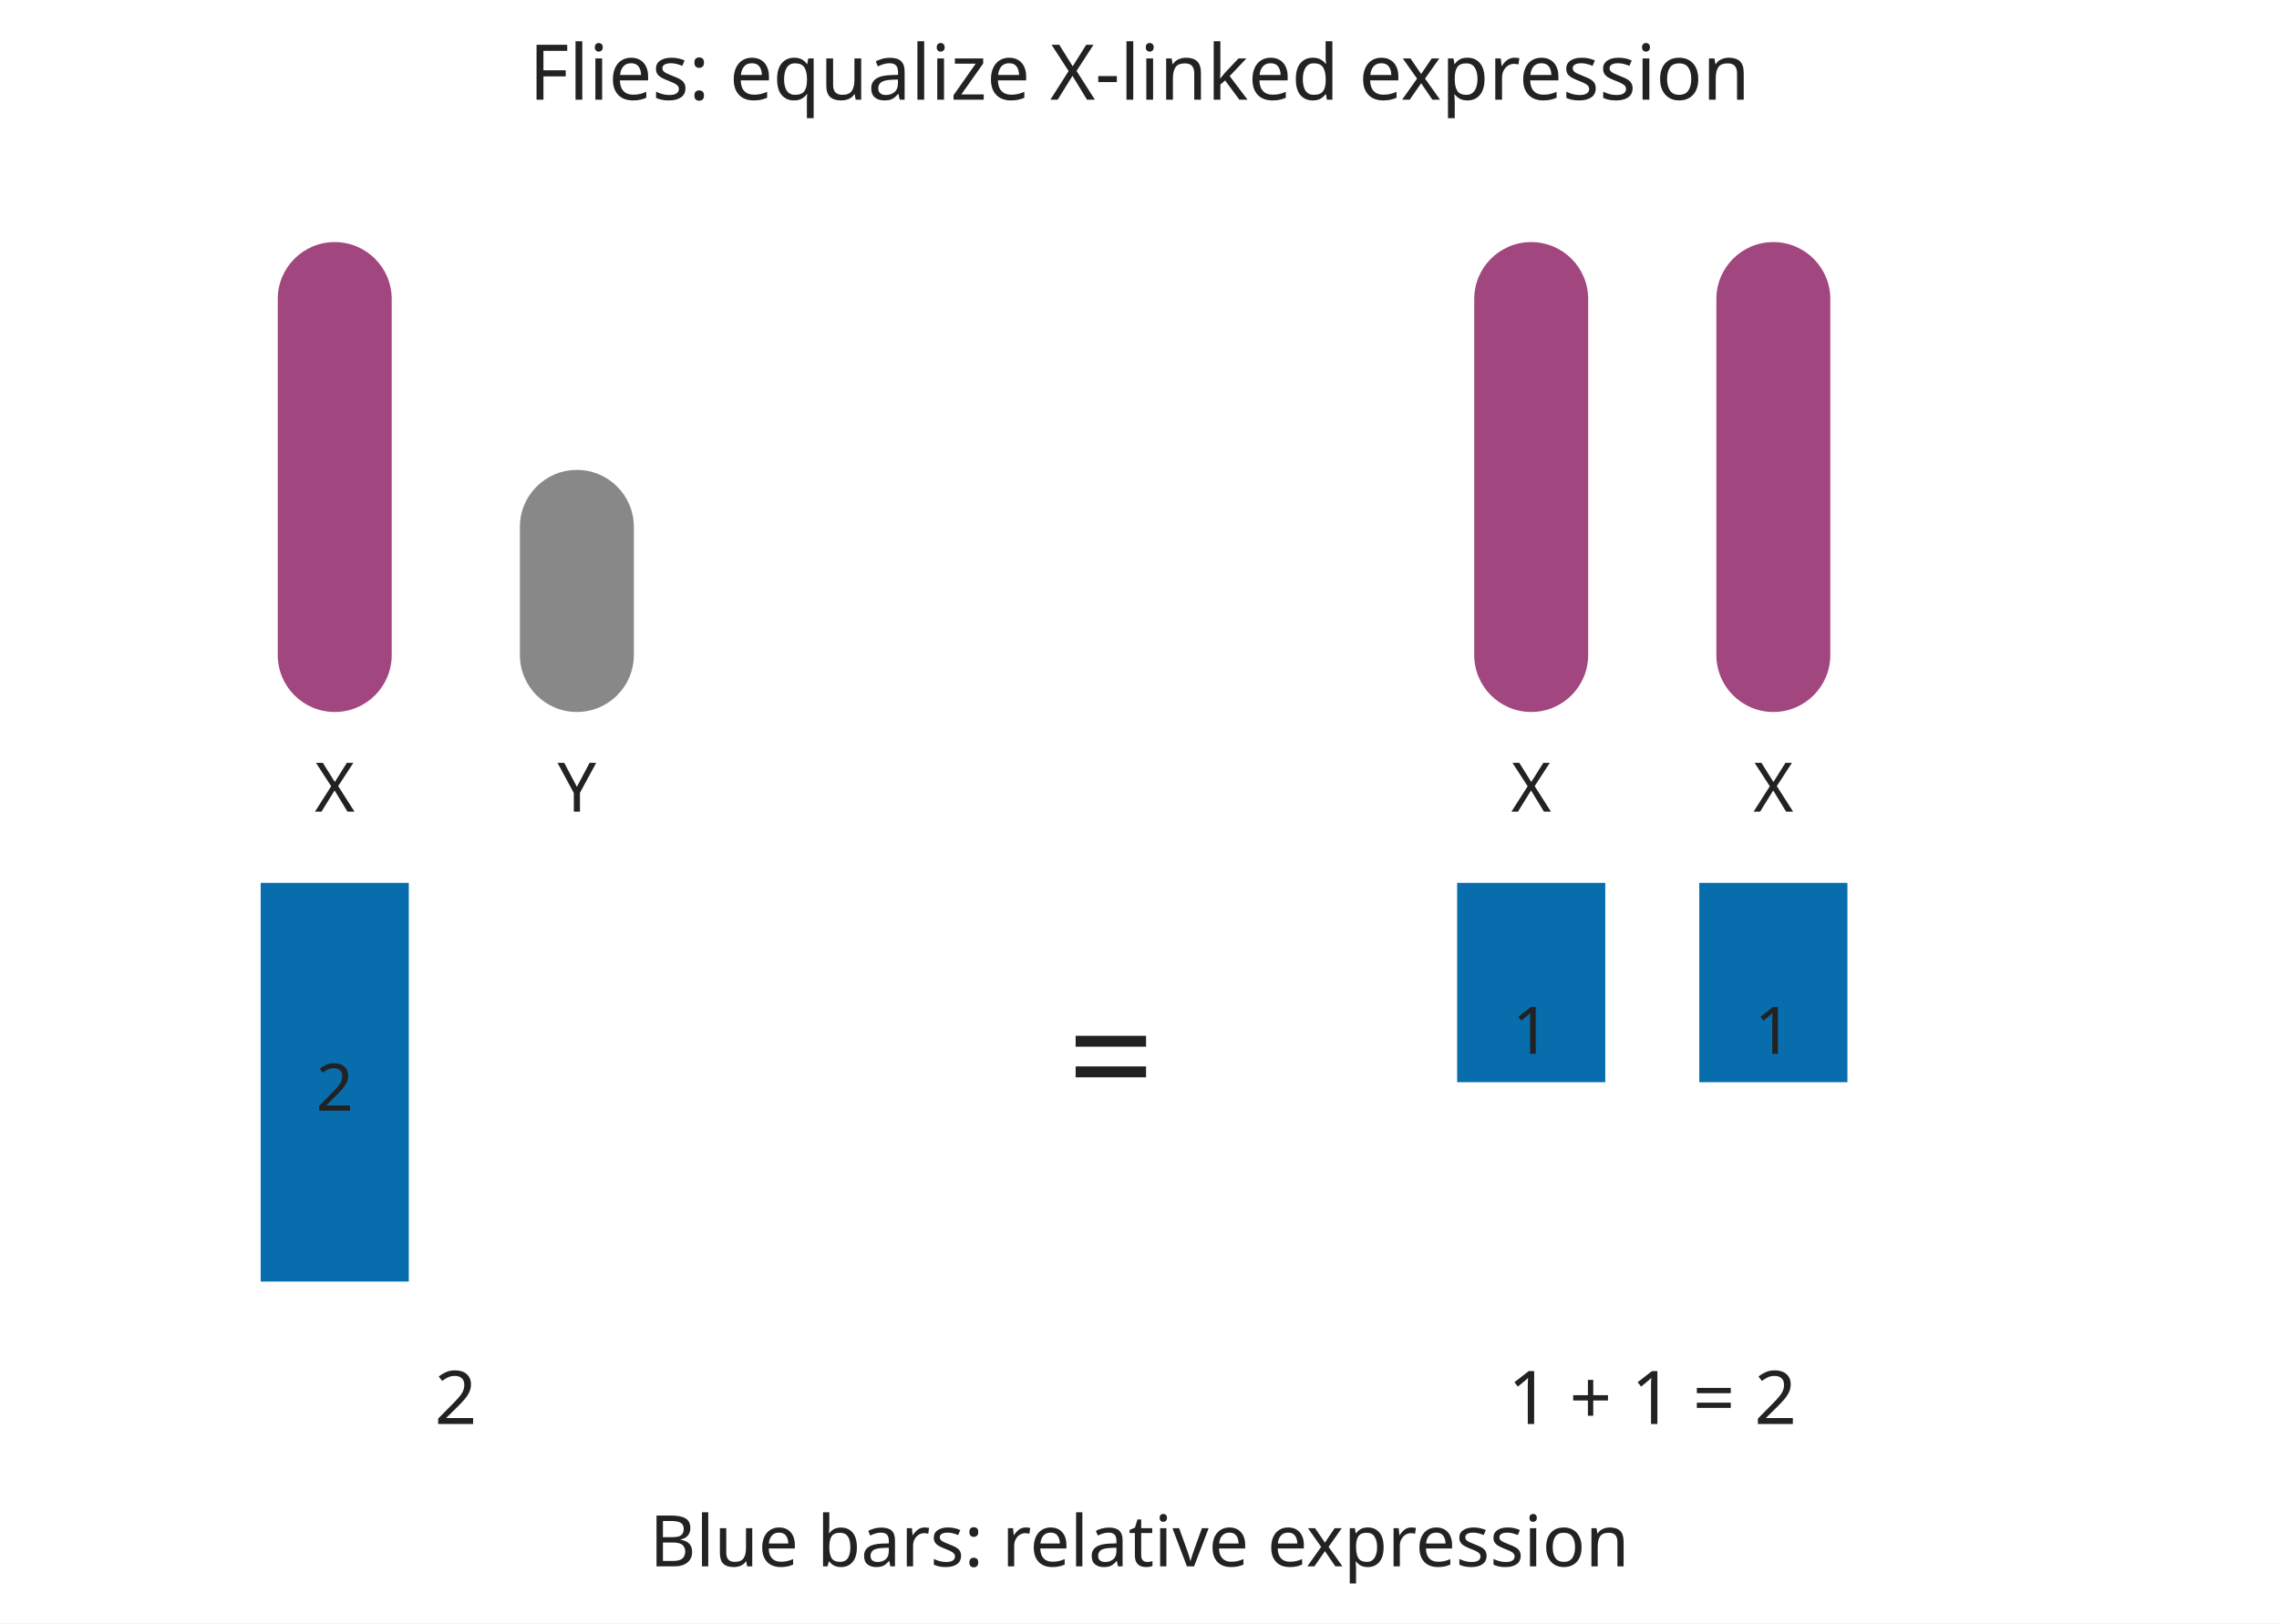
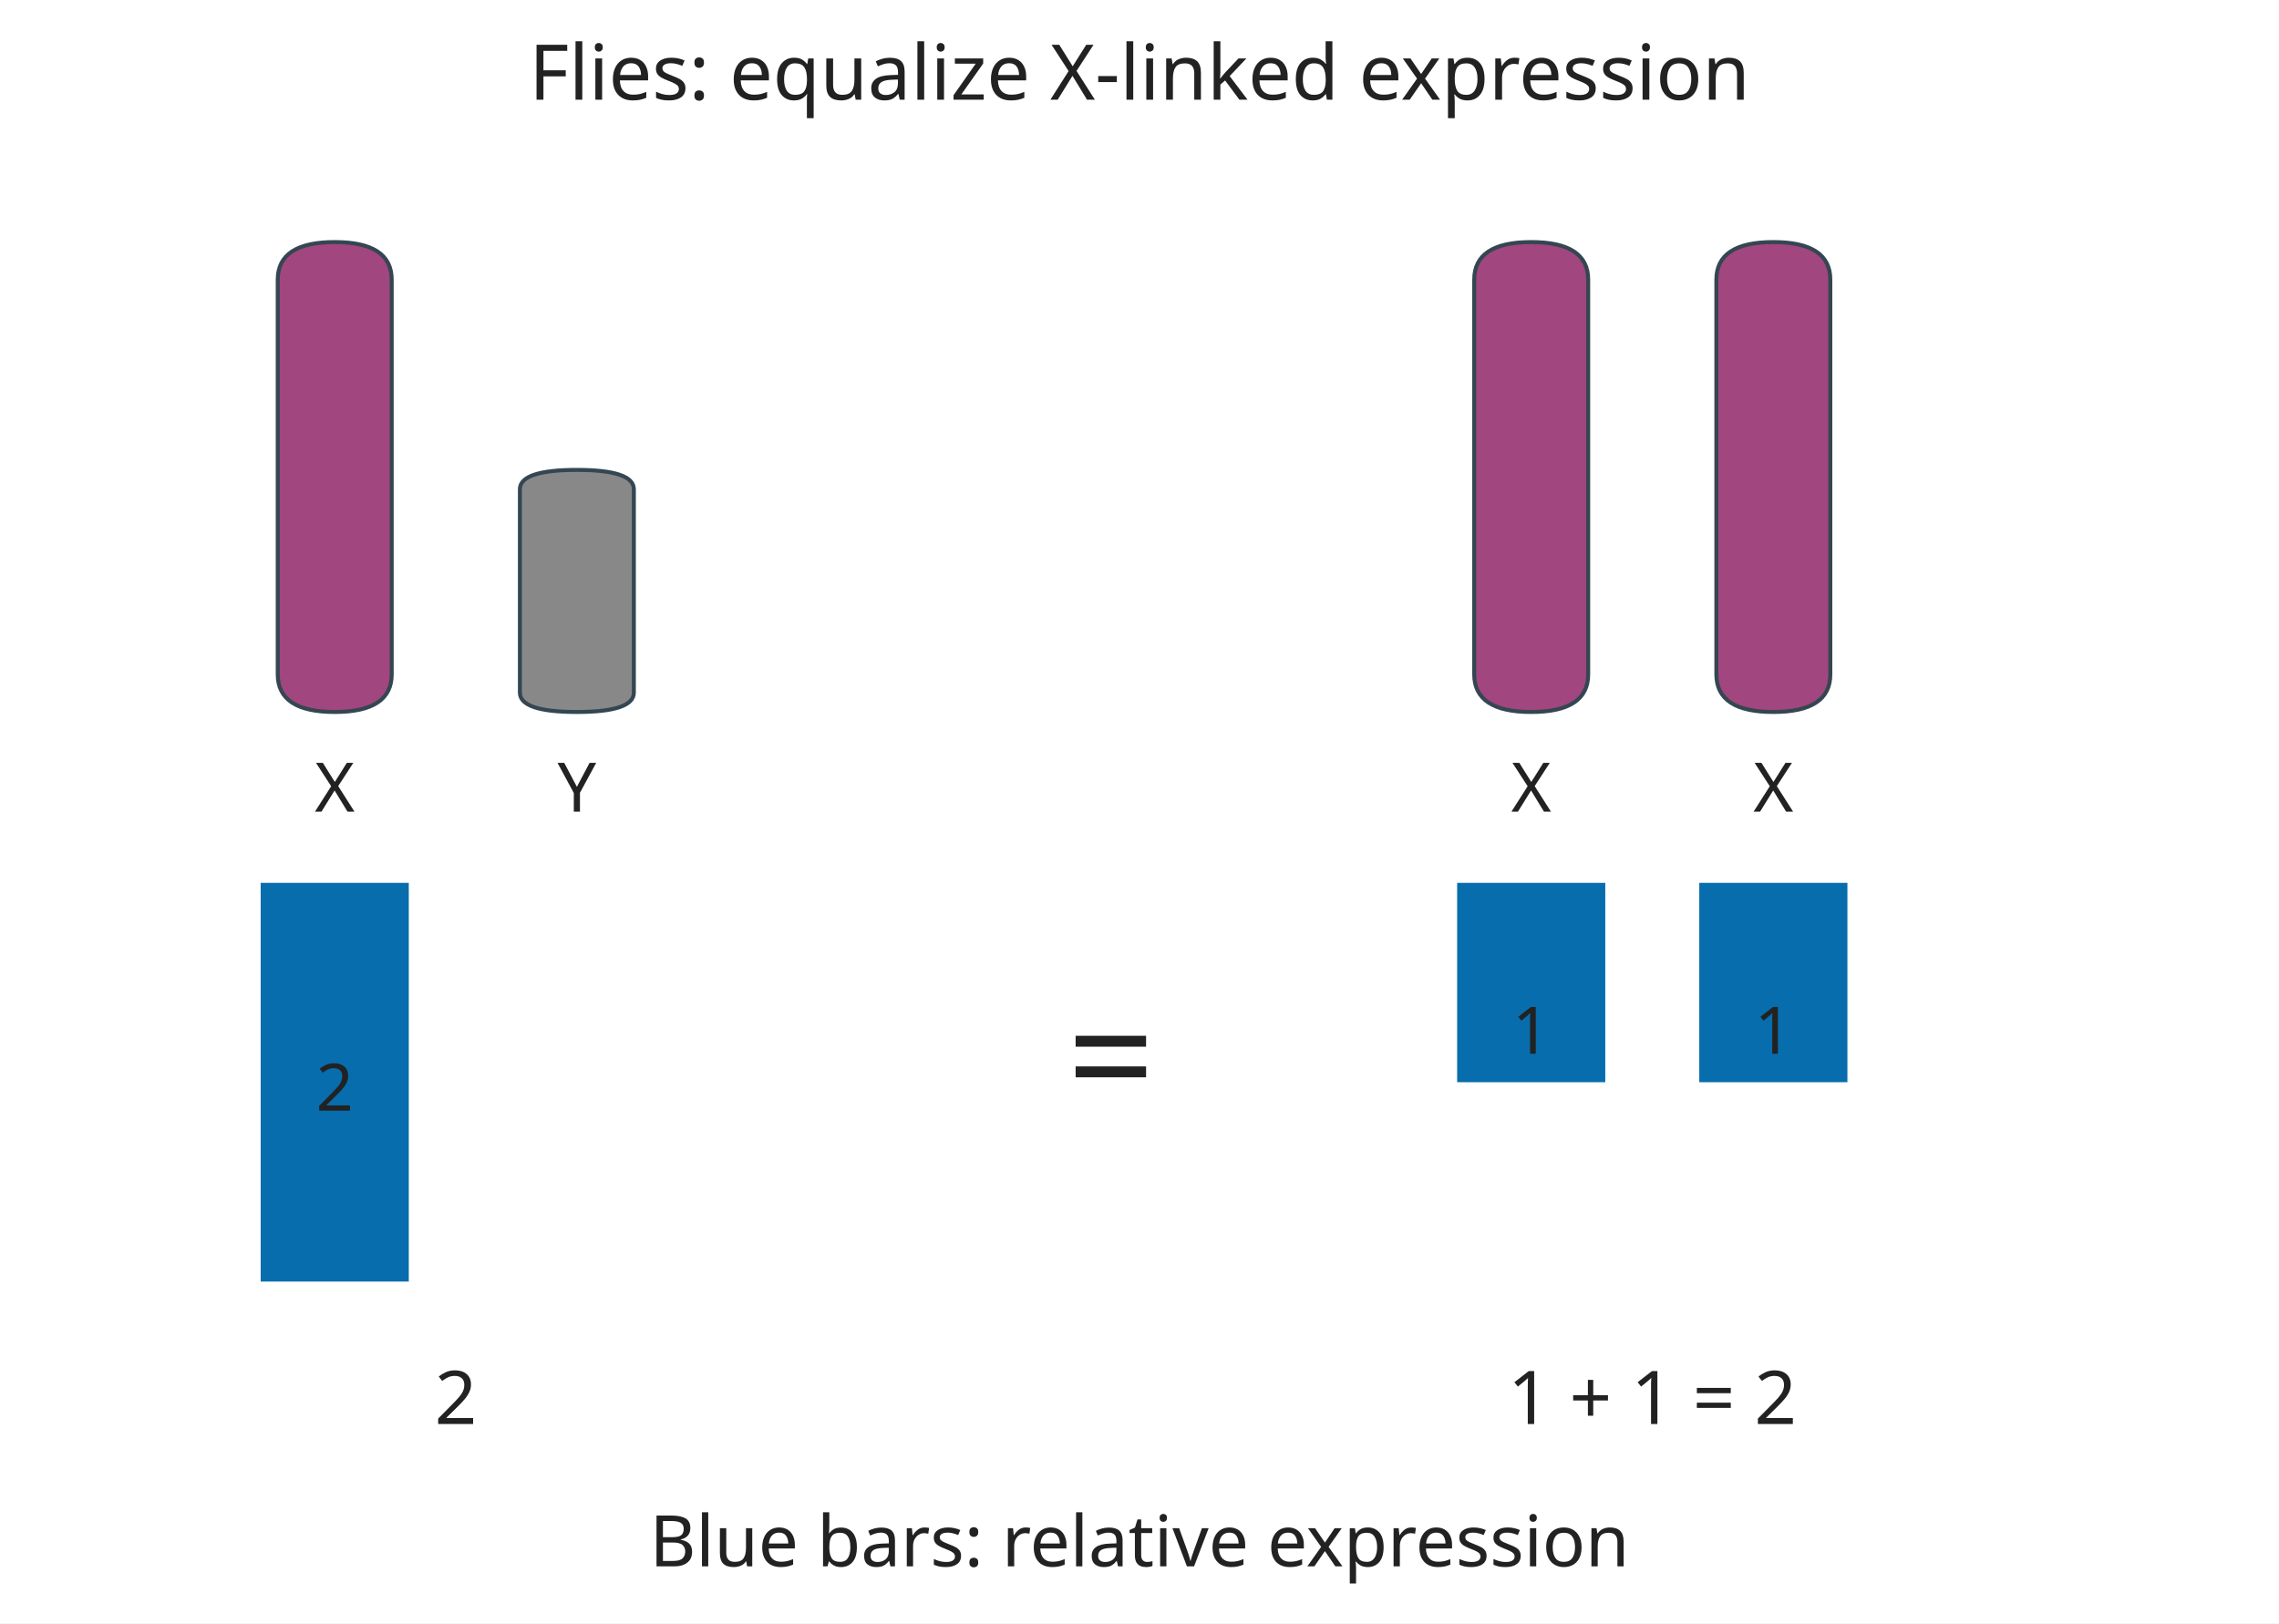
<svg xmlns="http://www.w3.org/2000/svg" width="800" height="570" viewBox="0 0 800 570" role="img" aria-labelledby="title desc">
  <rect width="800" height="570" fill="white" />
-   <rect x="97.5" y="85" width="40" height="165" rx="20" fill="#A1467E" />
+   <g data-lect12c-chromosome="true" transform="translate(97.5 85.0)" id="flies_dosage-drawn-chromosome-1" data-lect12c-input="97.5,85,40,165,#A1467E">
+     <g id="flies_dosage-drawn-chromosome-1-body">
+       <defs>
+         <clipPath id="flies_dosage-drawn-chromosome-1-body-clip">
+           <path d="M 13.2 0 H 151.8 Q 165.0 0 165.0 20.0 Q 165.0 40.0 151.8 40.0L 151.8 40.0 H 13.2 Q 0 40.0 0 20.0 Q 0 0 13.2 0 Z" transform="matrix(0 1 1 0 0 0) " />
+         </clipPath>
+       </defs>
+       <g clip-path="url(#flies_dosage-drawn-chromosome-1-body-clip)">
+         <path d="M 13.2 0 H 151.8 Q 165.0 0 165.0 20.0 Q 165.0 40.0 151.8 40.0L 151.8 40.0 H 13.2 Q 0 40.0 0 20.0 Q 0 0 13.2 0 Z" fill="#A1467E" transform="matrix(0 1 1 0 0 0) " />
+         <rect x="13.2" y="0" width="151.8" height="40.0" fill="#A1467E" transform="matrix(0 1 1 0 0 0) " />
+         <g id="flies_dosage-drawn-chromosome-1-body-region-0">
+           <rect x="13.2" y="0" width="138.6" height="40.0" fill="#A1467E" transform="matrix(0 1 1 0 0 0) " />
+         </g>
+       </g>
+       <path d="M 13.2 0 H 151.8 Q 165.0 0 165.0 20.0 Q 165.0 40.0 151.8 40.0L 151.8 40.0 H 13.2 Q 0 40.0 0 20.0 Q 0 0 13.2 0 Z" fill="none" stroke="#344651" stroke-width="1.4" transform="matrix(0 1 1 0 0 0) " />
+     </g>
+   </g>
  <text x="117.5" y="285" font-family="Atkinson Hyperlegible Next" font-size="24" text-anchor="middle" fill="#222">X</text>
  <rect x="91.5" y="310" width="52" height="140" fill="#076DAD" />
  <text x="117.5" y="390" font-family="Atkinson Hyperlegible Next" font-size="23" text-anchor="middle" fill="#222">2</text>
-   <rect x="182.5" y="165" width="40" height="85" rx="20" fill="#888" />
+   <g data-lect12c-chromosome="true" transform="translate(182.5 165.0)" id="flies_dosage-drawn-chromosome-2" data-lect12c-input="182.5,165,40,85,#888">
+     <g id="flies_dosage-drawn-chromosome-2-body">
+       <defs>
+         <clipPath id="flies_dosage-drawn-chromosome-2-body-clip">
+           <path d="M 6.8 0 H 78.2 Q 85.0 0 85.0 20.0 Q 85.0 40.0 78.2 40.0L 78.2 40.0 H 6.8 Q 0 40.0 0 20.0 Q 0 0 6.8 0 Z" transform="matrix(0 1 1 0 0 0) " />
+         </clipPath>
+       </defs>
+       <g clip-path="url(#flies_dosage-drawn-chromosome-2-body-clip)">
+         <path d="M 6.8 0 H 78.2 Q 85.0 0 85.0 20.0 Q 85.0 40.0 78.2 40.0L 78.2 40.0 H 6.8 Q 0 40.0 0 20.0 Q 0 0 6.8 0 Z" fill="#888888" transform="matrix(0 1 1 0 0 0) " />
+         <rect x="6.8" y="0" width="78.2" height="40.0" fill="#888888" transform="matrix(0 1 1 0 0 0) " />
+         <g id="flies_dosage-drawn-chromosome-2-body-region-0">
+           <rect x="6.8" y="0" width="71.4" height="40.0" fill="#888888" transform="matrix(0 1 1 0 0 0) " />
+         </g>
+       </g>
+       <path d="M 6.8 0 H 78.2 Q 85.0 0 85.0 20.0 Q 85.0 40.0 78.2 40.0L 78.2 40.0 H 6.8 Q 0 40.0 0 20.0 Q 0 0 6.8 0 Z" fill="none" stroke="#344651" stroke-width="1.4" transform="matrix(0 1 1 0 0 0) " />
+     </g>
+   </g>
  <text x="202.5" y="285" font-family="Atkinson Hyperlegible Next" font-size="24" text-anchor="middle" fill="#222">Y</text>
  <text x="160" y="500" font-family="Atkinson Hyperlegible Next" font-size="26" text-anchor="middle" fill="#222">2</text>
-   <rect x="517.5" y="85" width="40" height="165" rx="20" fill="#A1467E" />
+   <g data-lect12c-chromosome="true" transform="translate(517.5 85.0)" id="flies_dosage-drawn-chromosome-3" data-lect12c-input="517.5,85,40,165,#A1467E">
+     <g id="flies_dosage-drawn-chromosome-3-body">
+       <defs>
+         <clipPath id="flies_dosage-drawn-chromosome-3-body-clip">
+           <path d="M 13.2 0 H 151.8 Q 165.0 0 165.0 20.0 Q 165.0 40.0 151.8 40.0L 151.8 40.0 H 13.2 Q 0 40.0 0 20.0 Q 0 0 13.2 0 Z" transform="matrix(0 1 1 0 0 0) " />
+         </clipPath>
+       </defs>
+       <g clip-path="url(#flies_dosage-drawn-chromosome-3-body-clip)">
+         <path d="M 13.2 0 H 151.8 Q 165.0 0 165.0 20.0 Q 165.0 40.0 151.8 40.0L 151.8 40.0 H 13.2 Q 0 40.0 0 20.0 Q 0 0 13.2 0 Z" fill="#A1467E" transform="matrix(0 1 1 0 0 0) " />
+         <rect x="13.2" y="0" width="151.8" height="40.0" fill="#A1467E" transform="matrix(0 1 1 0 0 0) " />
+         <g id="flies_dosage-drawn-chromosome-3-body-region-0">
+           <rect x="13.2" y="0" width="138.6" height="40.0" fill="#A1467E" transform="matrix(0 1 1 0 0 0) " />
+         </g>
+       </g>
+       <path d="M 13.2 0 H 151.8 Q 165.0 0 165.0 20.0 Q 165.0 40.0 151.8 40.0L 151.8 40.0 H 13.2 Q 0 40.0 0 20.0 Q 0 0 13.2 0 Z" fill="none" stroke="#344651" stroke-width="1.4" transform="matrix(0 1 1 0 0 0) " />
+     </g>
+   </g>
  <text x="537.5" y="285" font-family="Atkinson Hyperlegible Next" font-size="24" text-anchor="middle" fill="#222">X</text>
  <rect x="511.5" y="310" width="52" height="70" fill="#076DAD" />
  <text x="537.5" y="370.0" font-family="Atkinson Hyperlegible Next" font-size="23" text-anchor="middle" fill="#222">1</text>
-   <rect x="602.5" y="85" width="40" height="165" rx="20" fill="#A1467E" />
+   <g data-lect12c-chromosome="true" transform="translate(602.5 85.0)" id="flies_dosage-drawn-chromosome-4" data-lect12c-input="602.5,85,40,165,#A1467E">
+     <g id="flies_dosage-drawn-chromosome-4-body">
+       <defs>
+         <clipPath id="flies_dosage-drawn-chromosome-4-body-clip">
+           <path d="M 13.2 0 H 151.8 Q 165.0 0 165.0 20.0 Q 165.0 40.0 151.8 40.0L 151.8 40.0 H 13.2 Q 0 40.0 0 20.0 Q 0 0 13.2 0 Z" transform="matrix(0 1 1 0 0 0) " />
+         </clipPath>
+       </defs>
+       <g clip-path="url(#flies_dosage-drawn-chromosome-4-body-clip)">
+         <path d="M 13.2 0 H 151.8 Q 165.0 0 165.0 20.0 Q 165.0 40.0 151.8 40.0L 151.8 40.0 H 13.2 Q 0 40.0 0 20.0 Q 0 0 13.2 0 Z" fill="#A1467E" transform="matrix(0 1 1 0 0 0) " />
+         <rect x="13.2" y="0" width="151.8" height="40.0" fill="#A1467E" transform="matrix(0 1 1 0 0 0) " />
+         <g id="flies_dosage-drawn-chromosome-4-body-region-0">
+           <rect x="13.2" y="0" width="138.6" height="40.0" fill="#A1467E" transform="matrix(0 1 1 0 0 0) " />
+         </g>
+       </g>
+       <path d="M 13.2 0 H 151.8 Q 165.0 0 165.0 20.0 Q 165.0 40.0 151.8 40.0L 151.8 40.0 H 13.2 Q 0 40.0 0 20.0 Q 0 0 13.2 0 Z" fill="none" stroke="#344651" stroke-width="1.4" transform="matrix(0 1 1 0 0 0) " />
+     </g>
+   </g>
  <text x="622.5" y="285" font-family="Atkinson Hyperlegible Next" font-size="24" text-anchor="middle" fill="#222">X</text>
  <rect x="596.5" y="310" width="52" height="70" fill="#076DAD" />
  <text x="622.5" y="370.0" font-family="Atkinson Hyperlegible Next" font-size="23" text-anchor="middle" fill="#222">1</text>
  <text x="580" y="500" font-family="Atkinson Hyperlegible Next" font-size="26" text-anchor="middle" fill="#222">1 + 1 = 2</text>
  <text x="390" y="390" font-family="Atkinson Hyperlegible Next" font-size="54" text-anchor="middle" fill="#222">=</text>
  <text x="400" y="35" font-family="Atkinson Hyperlegible Next" font-size="27" text-anchor="middle" fill="#222">Flies: equalize X-linked expression</text>
  <text x="400" y="550" font-family="Atkinson Hyperlegible Next" font-size="25" text-anchor="middle" fill="#222">Blue bars: relative expression</text>
</svg>
